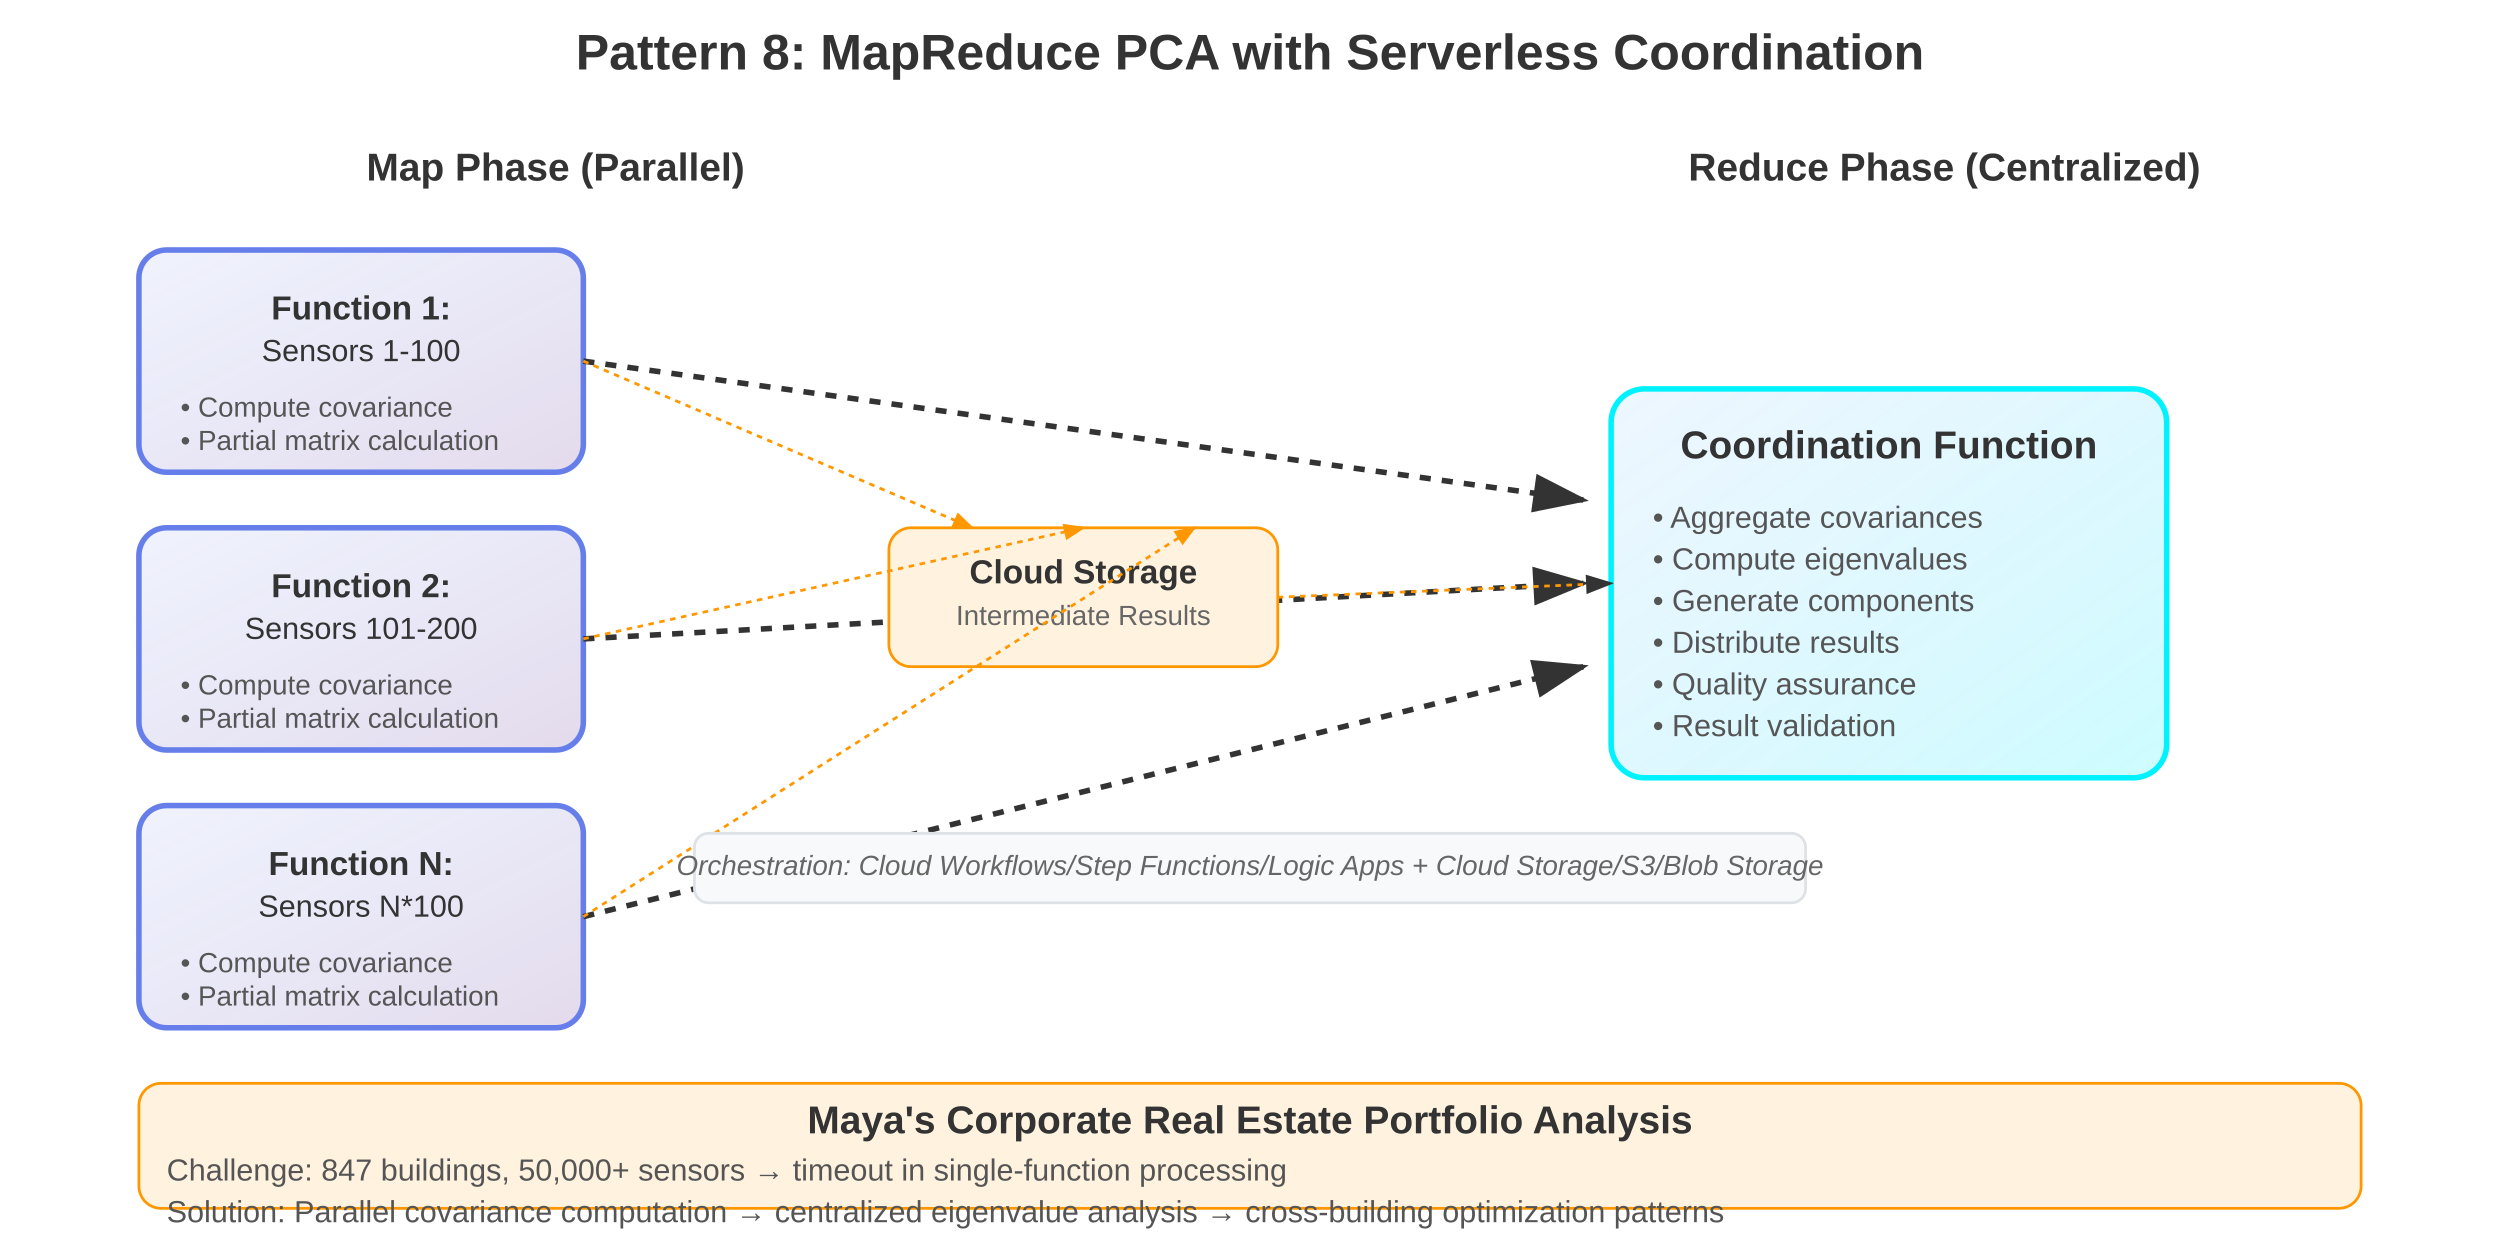
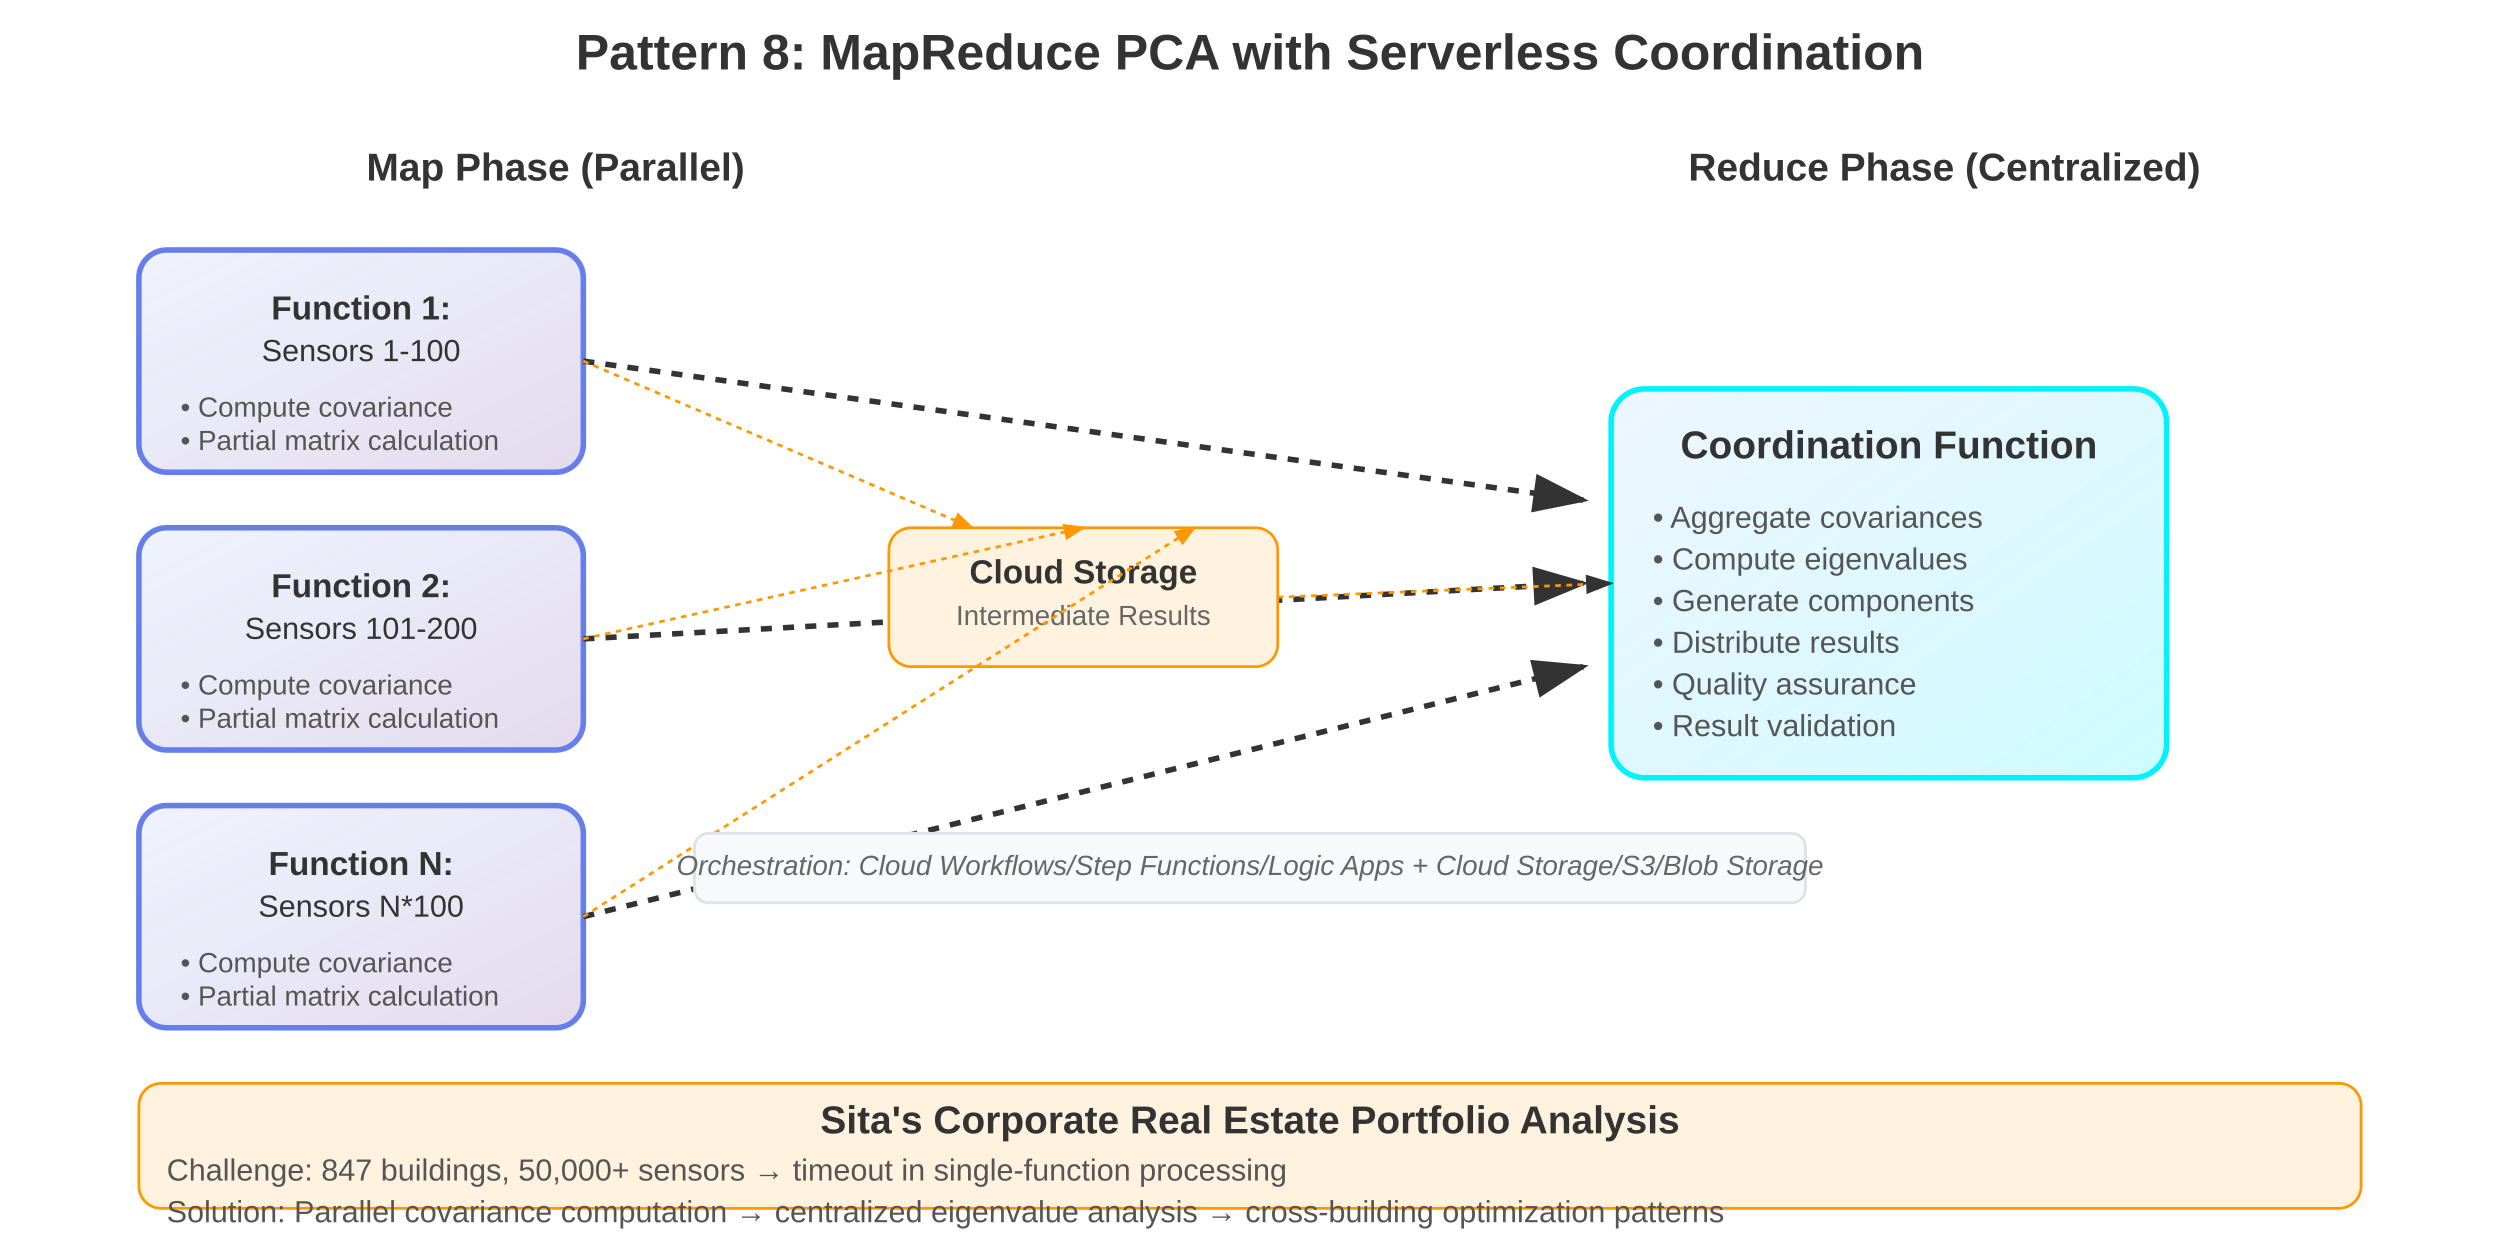
<svg xmlns="http://www.w3.org/2000/svg" width="900" height="450" viewBox="0 0 900 450">
  <defs>
    <linearGradient id="mapGrad" x1="0%" y1="0%" x2="100%" y2="100%">
      <stop offset="0%" style="stop-color:#667eea;stop-opacity:0.1" />
      <stop offset="100%" style="stop-color:#764ba2;stop-opacity:0.2" />
    </linearGradient>
    <linearGradient id="reduceGrad" x1="0%" y1="0%" x2="100%" y2="100%">
      <stop offset="0%" style="stop-color:#f093fb;stop-opacity:0.1" />
      <stop offset="100%" style="stop-color:#f5576c;stop-opacity:0.2" />
    </linearGradient>
    <linearGradient id="coordGrad" x1="0%" y1="0%" x2="100%" y2="100%">
      <stop offset="0%" style="stop-color:#4facfe;stop-opacity:0.1" />
      <stop offset="100%" style="stop-color:#00f2fe;stop-opacity:0.2" />
    </linearGradient>
  </defs>
  <text x="450" y="25" text-anchor="middle" font-family="Arial, sans-serif" font-size="18" font-weight="bold" fill="#333">
    Pattern 8: MapReduce PCA with Serverless Coordination
  </text>
  <text x="200" y="65" text-anchor="middle" font-family="Arial, sans-serif" font-size="14" font-weight="bold" fill="#333">
    Map Phase (Parallel)
  </text>
  <text x="700" y="65" text-anchor="middle" font-family="Arial, sans-serif" font-size="14" font-weight="bold" fill="#333">
    Reduce Phase (Centralized)
  </text>
  <g>
    <rect x="50" y="90" width="160" height="80" fill="url(#mapGrad)" stroke="#667eea" stroke-width="2" rx="10" />
    <text x="130" y="115" text-anchor="middle" font-family="Arial, sans-serif" font-size="12" font-weight="bold" fill="#333">Function 1:</text>
    <text x="130" y="130" text-anchor="middle" font-family="Arial, sans-serif" font-size="11" fill="#333">Sensors 1-100</text>
    <g font-family="Arial, sans-serif" font-size="10" fill="#555">
      <text x="65" y="150">• Compute covariance</text>
      <text x="65" y="162">• Partial matrix calculation</text>
    </g>
    <rect x="50" y="190" width="160" height="80" fill="url(#mapGrad)" stroke="#667eea" stroke-width="2" rx="10" />
    <text x="130" y="215" text-anchor="middle" font-family="Arial, sans-serif" font-size="12" font-weight="bold" fill="#333">Function 2:</text>
    <text x="130" y="230" text-anchor="middle" font-family="Arial, sans-serif" font-size="11" fill="#333">Sensors 101-200</text>
    <g font-family="Arial, sans-serif" font-size="10" fill="#555">
      <text x="65" y="250">• Compute covariance</text>
      <text x="65" y="262">• Partial matrix calculation</text>
    </g>
    <rect x="50" y="290" width="160" height="80" fill="url(#mapGrad)" stroke="#667eea" stroke-width="2" rx="10" />
    <text x="130" y="315" text-anchor="middle" font-family="Arial, sans-serif" font-size="12" font-weight="bold" fill="#333">Function N:</text>
    <text x="130" y="330" text-anchor="middle" font-family="Arial, sans-serif" font-size="11" fill="#333">Sensors N*100</text>
    <g font-family="Arial, sans-serif" font-size="10" fill="#555">
      <text x="65" y="350">• Compute covariance</text>
      <text x="65" y="362">• Partial matrix calculation</text>
    </g>
  </g>
  <g>
    <rect x="580" y="140" width="200" height="140" fill="url(#coordGrad)" stroke="#00f2fe" stroke-width="2" rx="12" />
    <text x="680" y="165" text-anchor="middle" font-family="Arial, sans-serif" font-size="14" font-weight="bold" fill="#333">Coordination Function</text>
    <g font-family="Arial, sans-serif" font-size="11" fill="#555">
      <text x="595" y="190">• Aggregate covariances</text>
      <text x="595" y="205">• Compute eigenvalues</text>
      <text x="595" y="220">• Generate components</text>
      <text x="595" y="235">• Distribute results</text>
      <text x="595" y="250">• Quality assurance</text>
      <text x="595" y="265">• Result validation</text>
    </g>
  </g>
  <g>
    <path d="M 210 130 L 570 180" stroke="#333" stroke-width="2" stroke-dasharray="4,4" marker-end="url(#arrowhead)" />
    <path d="M 210 230 L 570 210" stroke="#333" stroke-width="2" stroke-dasharray="4,4" marker-end="url(#arrowhead)" />
    <path d="M 210 330 L 570 240" stroke="#333" stroke-width="2" stroke-dasharray="4,4" marker-end="url(#arrowhead)" />
  </g>
  <g>
    <rect x="320" y="190" width="140" height="50" fill="#fff3e0" stroke="#ff9800" stroke-width="1" rx="8" />
    <text x="390" y="210" text-anchor="middle" font-family="Arial, sans-serif" font-size="12" font-weight="bold" fill="#333">Cloud Storage</text>
    <text x="390" y="225" text-anchor="middle" font-family="Arial, sans-serif" font-size="10" fill="#666">Intermediate Results</text>
  </g>
  <g stroke="#ff9800" stroke-width="1" stroke-dasharray="2,2">
    <path d="M 210 130 L 350 190" marker-end="url(#storageArrow)" />
    <path d="M 210 230 L 390 190" marker-end="url(#storageArrow)" />
    <path d="M 210 330 L 430 190" marker-end="url(#storageArrow)" />
    <path d="M 460 215 L 580 210" marker-end="url(#arrowhead)" />
  </g>
  <g>
    <rect x="50" y="390" width="800" height="45" fill="#fff3e0" stroke="#ff9800" stroke-width="1" rx="8" />
    <text x="450" y="408" text-anchor="middle" font-family="Arial, sans-serif" font-size="14" font-weight="bold" fill="#333">
-       Maya's Corporate Real Estate Portfolio Analysis
+       Sita's Corporate Real Estate Portfolio Analysis
    </text>
    <g font-family="Arial, sans-serif" font-size="11" fill="#555">
      <text x="60" y="425">Challenge: 847 buildings, 50,000+ sensors → timeout in single-function processing</text>
      <text x="60" y="440">Solution: Parallel covariance computation → centralized eigenvalue analysis → cross-building optimization patterns</text>
    </g>
  </g>
  <rect x="250" y="300" width="400" height="25" fill="#f8f9fa" stroke="#dee2e6" stroke-width="1" rx="5" />
  <text x="450" y="315" text-anchor="middle" font-family="Arial, sans-serif" font-size="10" font-style="italic" fill="#666">
    Orchestration: Cloud Workflows/Step Functions/Logic Apps + Cloud Storage/S3/Blob Storage
  </text>
  <defs>
    <marker id="arrowhead" markerWidth="10" markerHeight="7" refX="9" refY="3.5" orient="auto">
      <polygon points="0 0, 10 3.5, 0 7" fill="#333" />
    </marker>
    <marker id="storageArrow" markerWidth="8" markerHeight="6" refX="7" refY="3" orient="auto">
      <polygon points="0 0, 8 3, 0 6" fill="#ff9800" />
    </marker>
  </defs>
</svg>
